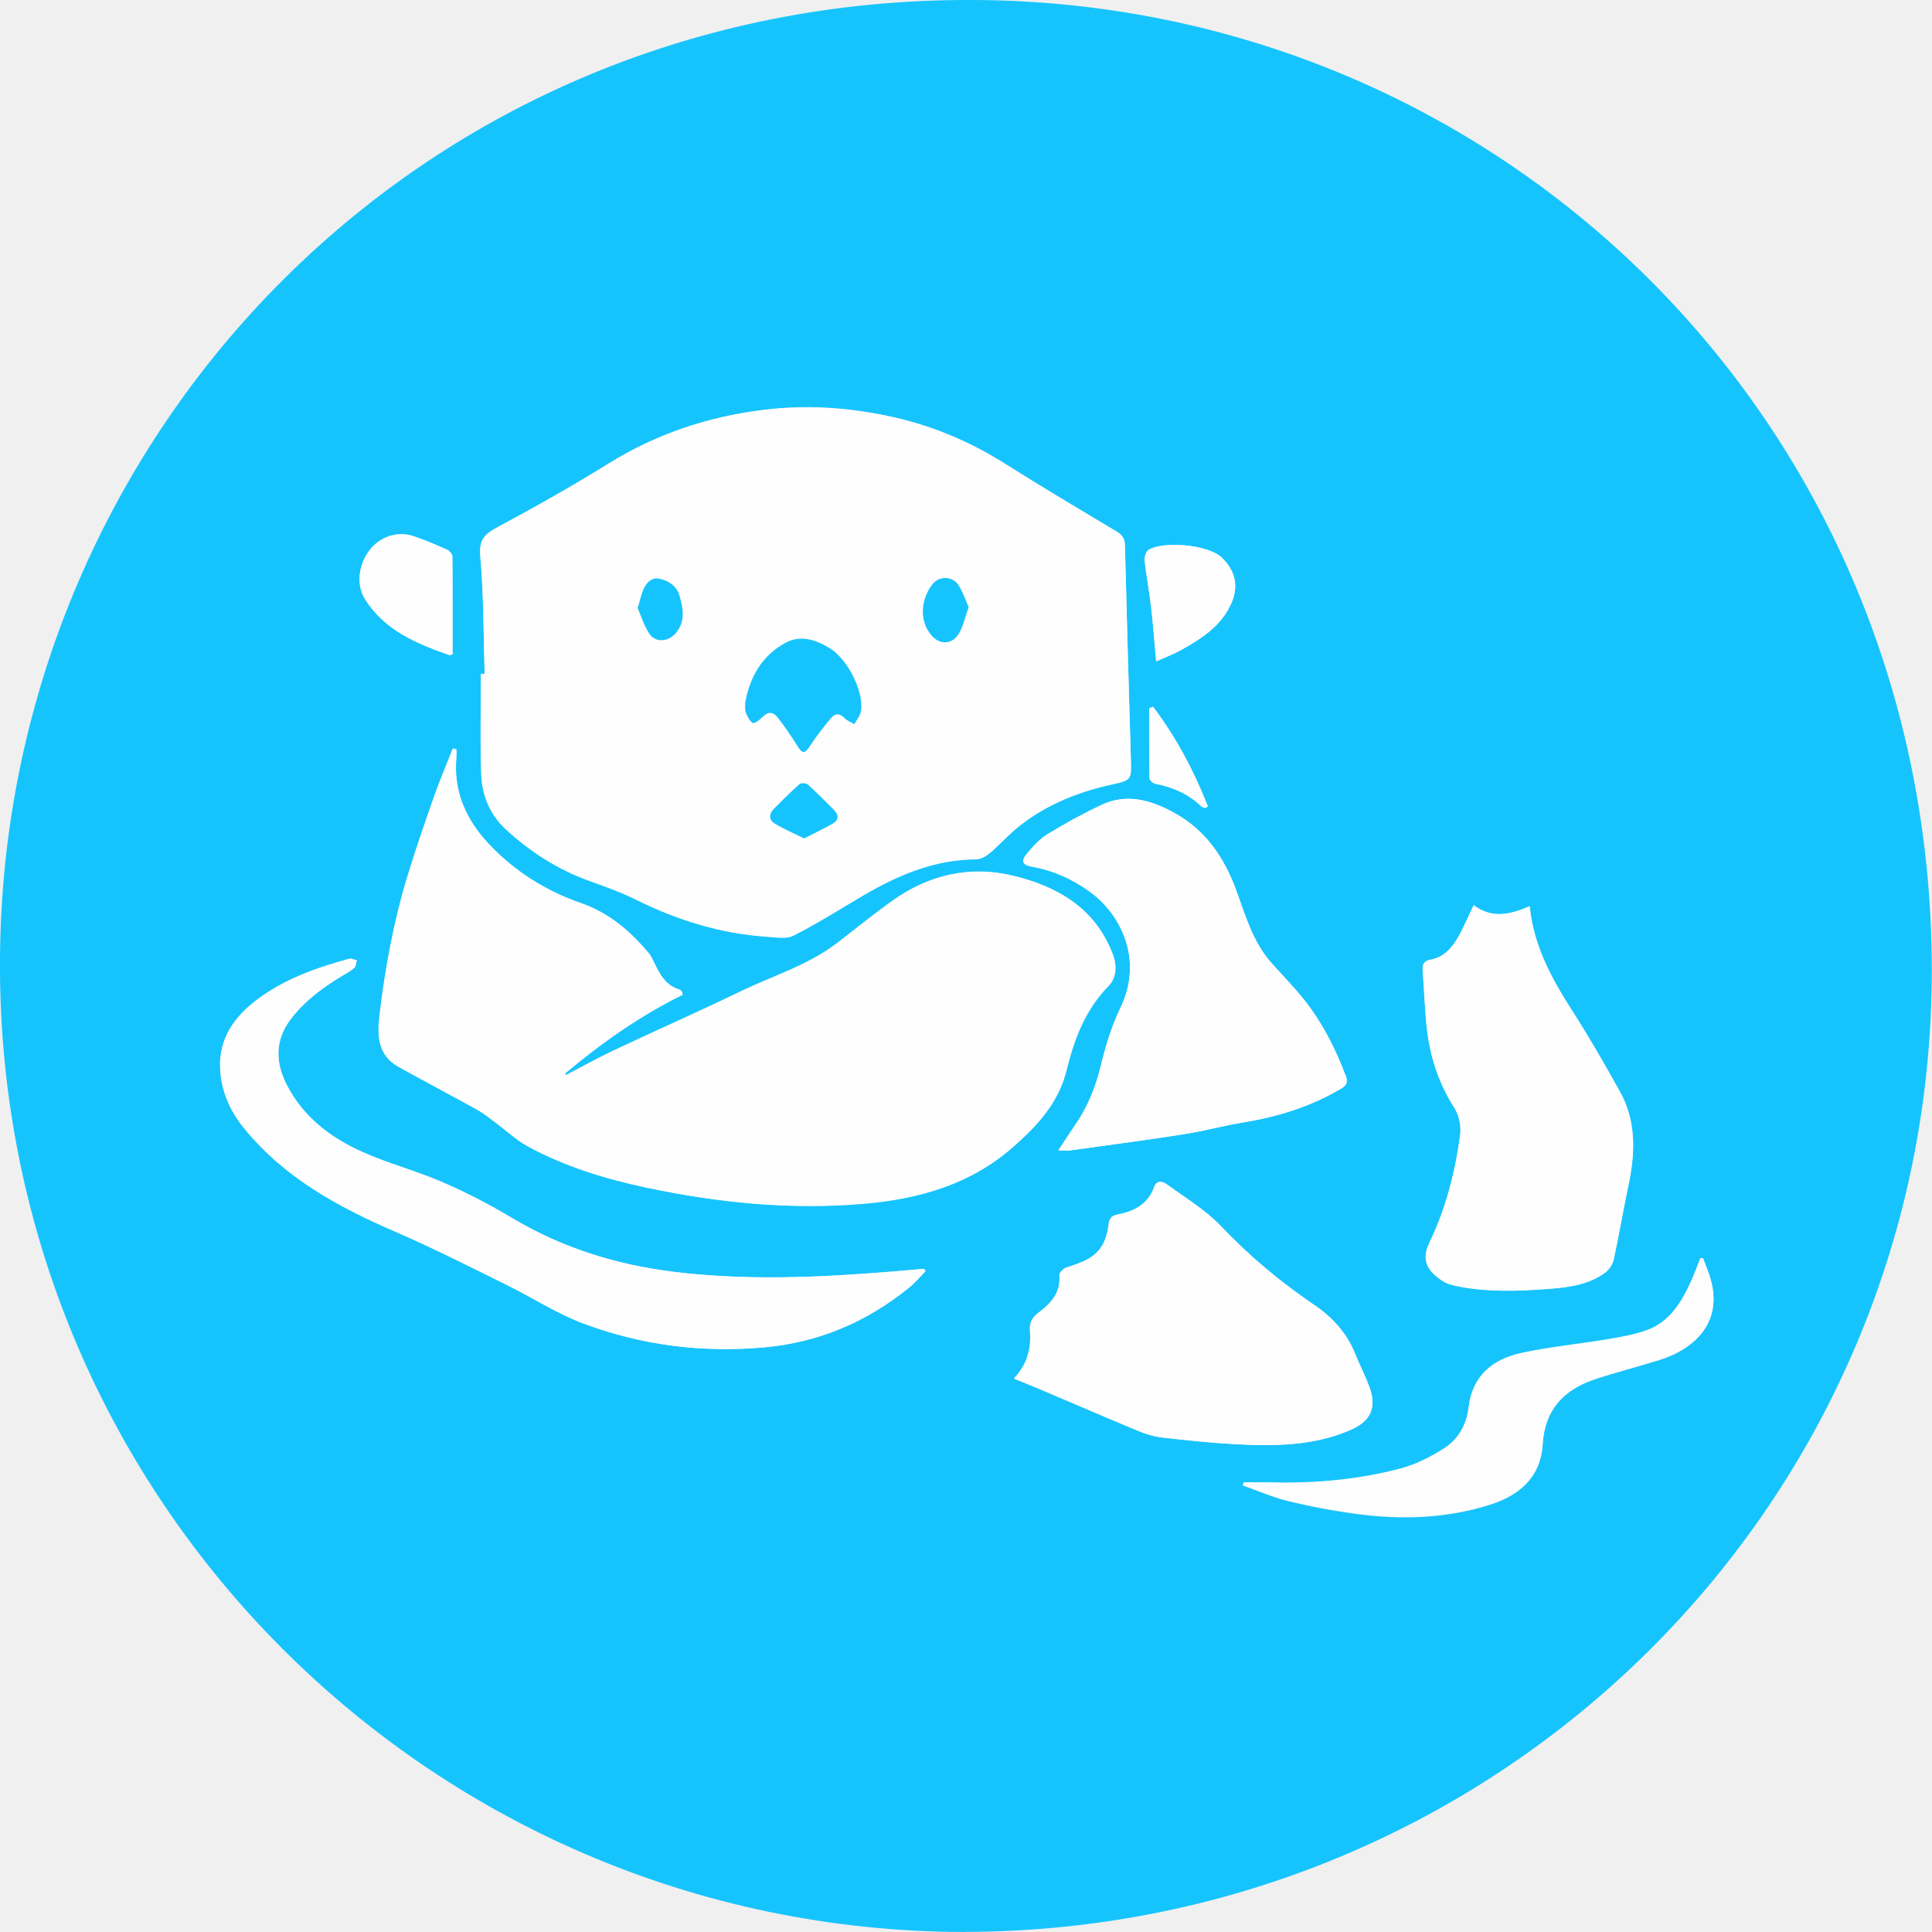
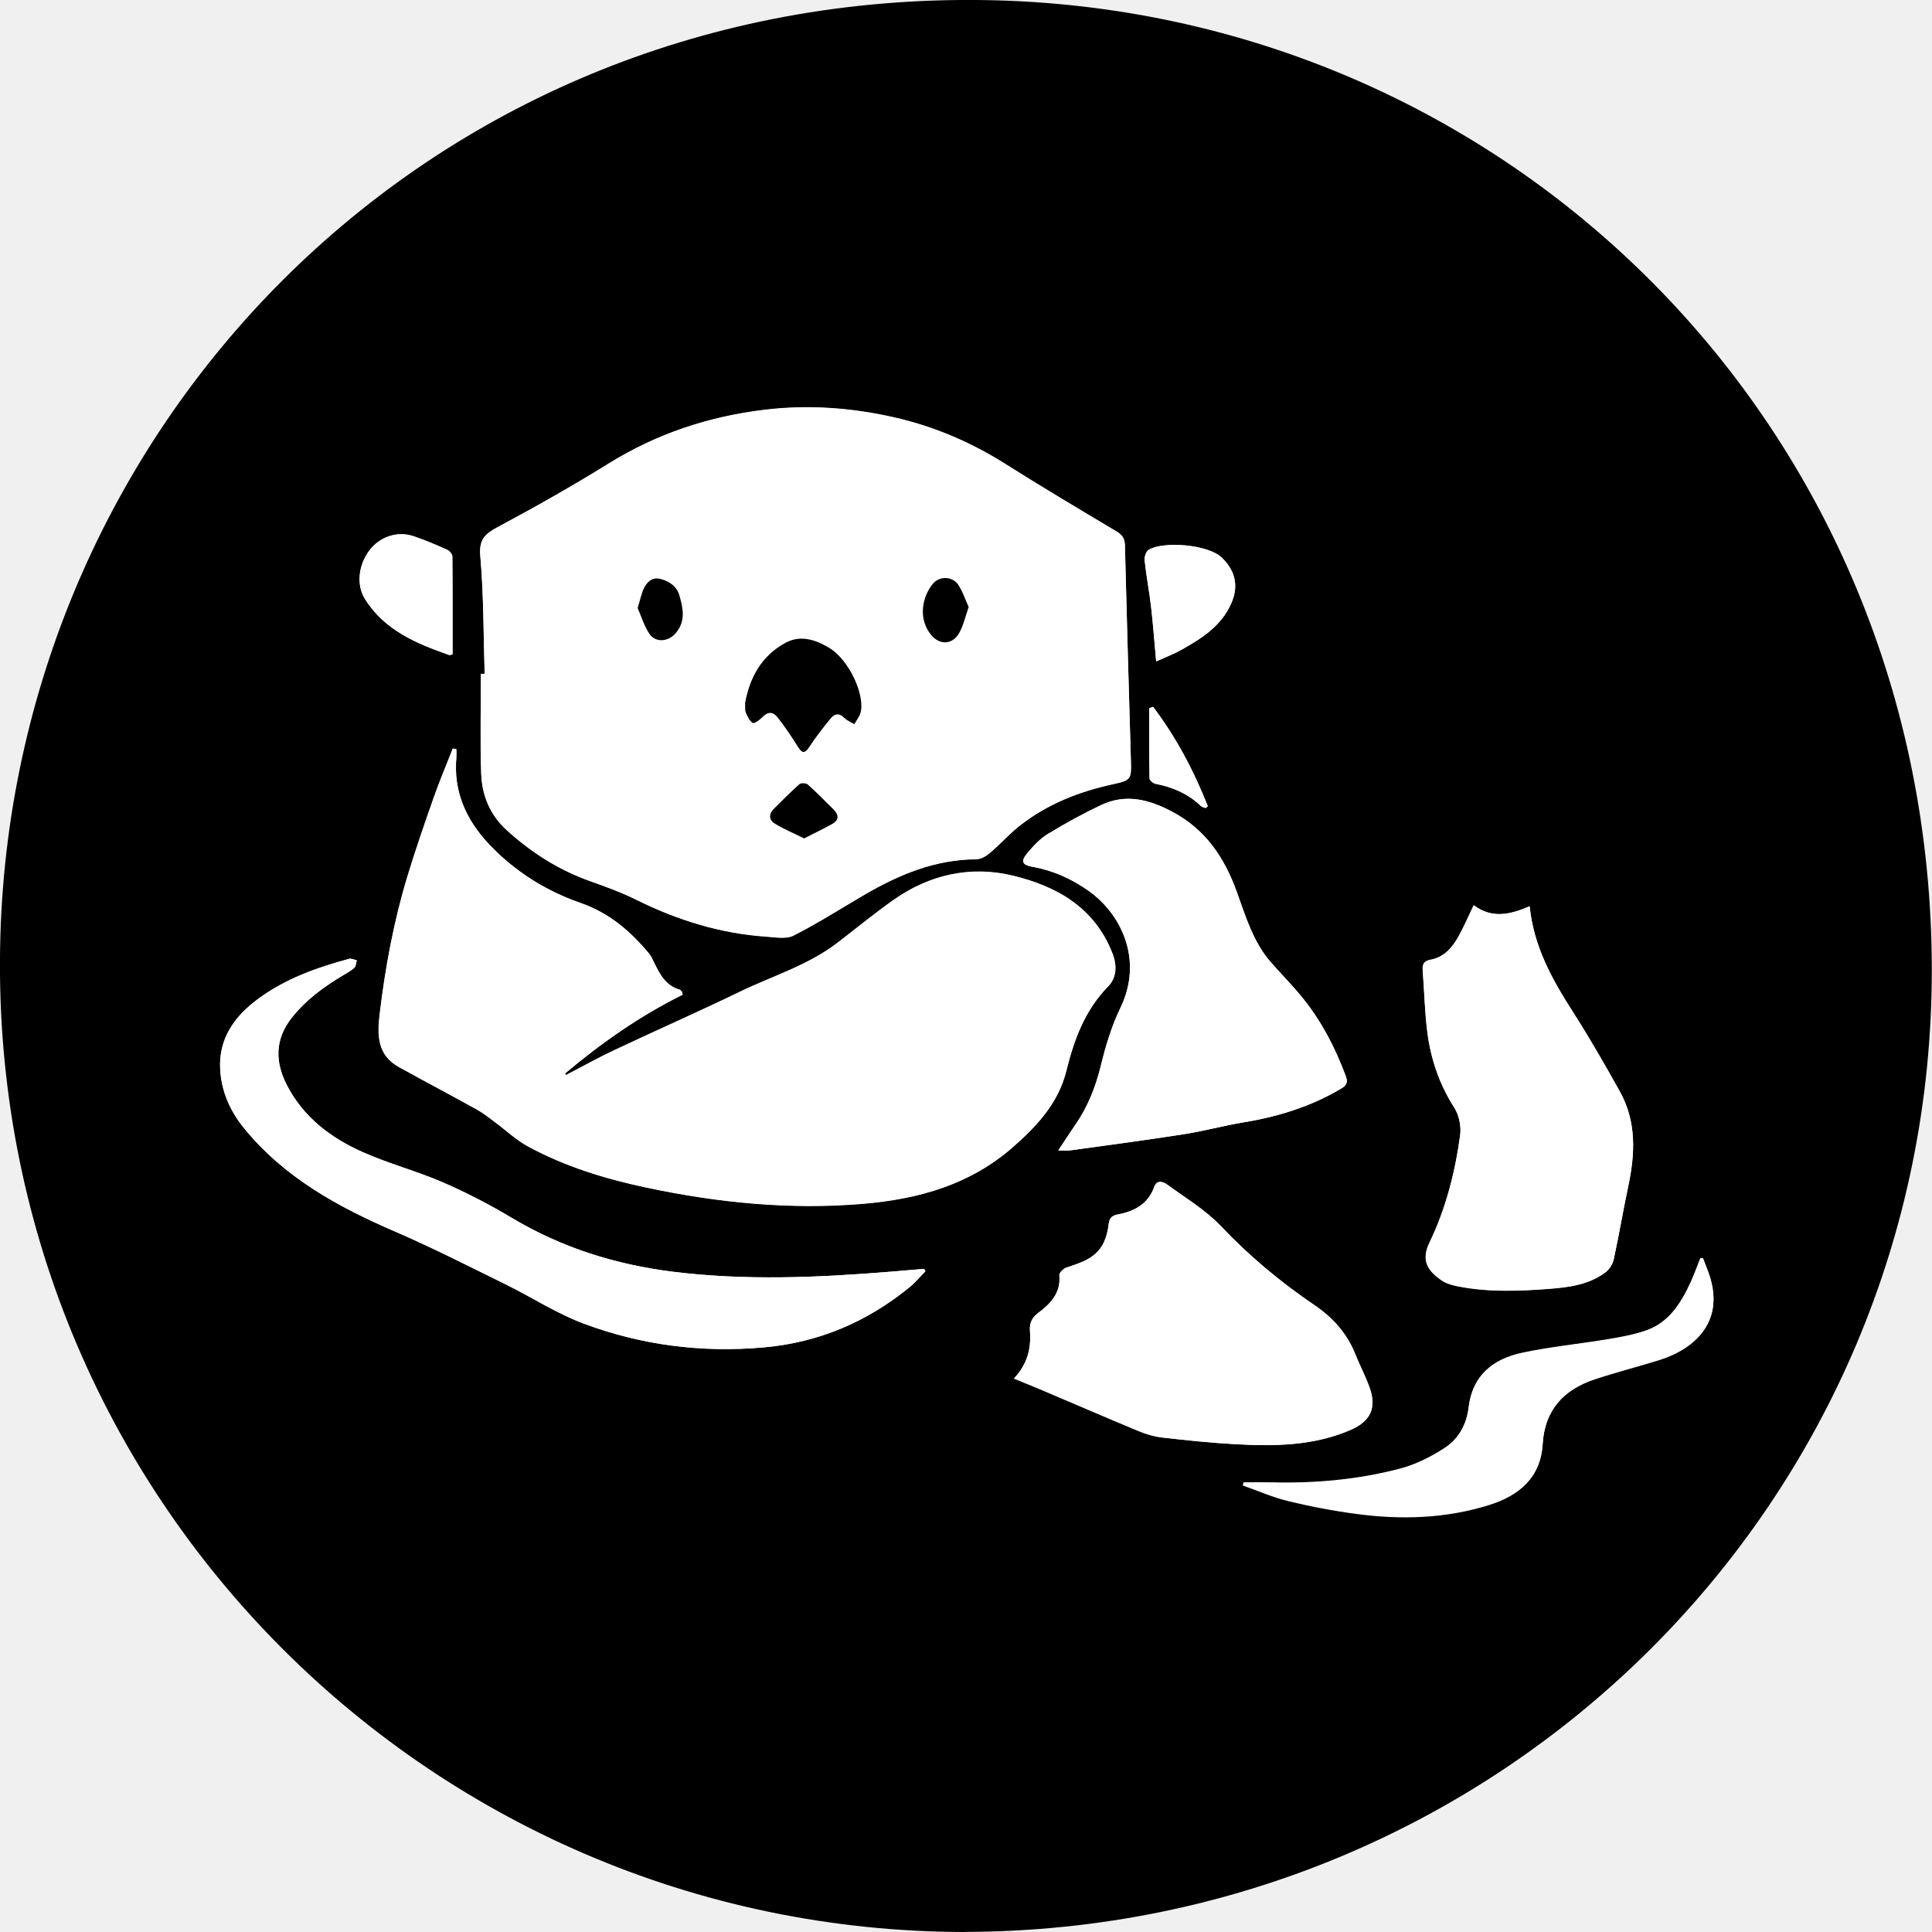
<svg xmlns="http://www.w3.org/2000/svg" id="Layer_2" data-name="Layer 2" viewBox="0 0 191.3 191.32">
  <defs>
    <style>
      .cls-1 {
-         fill: #16c4fd;
+         fill: #000000;
      }

      .cls-2 {
-         fill: #fefeff;
+         fill: #FFFFFF;
      }
    </style>
  </defs>
  <g id="Layer_1-2" data-name="Layer 1">
    <g>
      <path class="cls-1" d="m95.57,191.32C42.09,191.27-1.6,147.22.04,92.6,1.58,41.61,42.94-.86,97.57.01c51.54.83,93.65,42.04,93.73,95.92.08,52.87-42.7,95.26-95.73,95.38Zm-47.58-124.6c-.12,0-.24,0-.36,0,0,3.3-.09,6.6.03,9.89.08,2.13.86,4.06,2.5,5.55,2.44,2.23,5.17,3.97,8.3,5.08,1.55.55,3.11,1.12,4.58,1.85,4.06,2.02,8.3,3.33,12.83,3.64.91.06,1.98.27,2.71-.1,2.38-1.21,4.64-2.65,6.95-4,3.45-2.02,7.05-3.54,11.15-3.56.46,0,.99-.31,1.36-.63,1.04-.88,1.95-1.93,3.03-2.76,2.7-2.09,5.81-3.32,9.14-4.04,1.83-.39,1.84-.49,1.78-2.37-.21-7.09-.41-14.19-.59-21.28-.02-.63-.23-1-.78-1.34-3.71-2.21-7.43-4.42-11.08-6.73-3.4-2.14-7.05-3.7-10.95-4.59-4.27-.97-8.57-1.29-12.97-.75-5.5.68-10.57,2.36-15.29,5.28-3.59,2.23-7.28,4.32-11.01,6.31-1.28.68-1.9,1.21-1.75,2.87.34,3.87.31,7.77.43,11.65Zm8.07,39.76c-.04-.07-.08-.13-.12-.2,3.61-3.02,7.44-5.72,11.65-7.8-.05-.19-.05-.26-.09-.3-.06-.07-.12-.17-.2-.19-1.42-.4-2-1.59-2.58-2.77-.14-.28-.27-.57-.46-.81-1.85-2.22-3.95-4.02-6.79-5.01-3.44-1.19-6.51-3.13-9.04-5.8-2.27-2.4-3.56-5.22-3.25-8.62.02-.27,0-.54,0-.81-.12-.02-.23-.04-.35-.05-.63,1.61-1.31,3.2-1.88,4.83-.91,2.6-1.82,5.21-2.62,7.85-1.35,4.47-2.2,9.06-2.75,13.69-.24,2.03-.21,3.98,1.88,5.14,2.58,1.44,5.2,2.81,7.78,4.24.64.36,1.22.83,1.81,1.27,1.07.79,2.05,1.74,3.21,2.36,3.66,1.99,7.62,3.2,11.68,4.07,7.12,1.52,14.3,2.24,21.6,1.61,5.47-.47,10.51-1.89,14.73-5.59,2.4-2.1,4.53-4.36,5.32-7.59.76-3.08,1.83-5.99,4.13-8.34.83-.85.91-2.03.44-3.24-1.75-4.56-5.54-6.68-9.88-7.72-4.18-1.01-8.25-.1-11.82,2.42-1.9,1.35-3.71,2.83-5.56,4.25-2.91,2.23-6.42,3.27-9.66,4.84-4.11,1.99-8.3,3.83-12.43,5.78-1.62.76-3.18,1.64-4.77,2.46Zm48.75,7.44c.58,0,.87.03,1.16,0,3.75-.52,7.51-1.01,11.25-1.6,1.99-.31,3.95-.85,5.94-1.18,3.41-.56,6.64-1.56,9.63-3.33.57-.34.7-.64.47-1.27-1.03-2.76-2.37-5.35-4.21-7.65-.99-1.23-2.11-2.37-3.16-3.55-1.81-2.04-2.55-4.62-3.44-7.09-1.23-3.38-3.1-6.12-6.34-7.85-2.28-1.22-4.6-1.83-7.04-.69-1.82.85-3.59,1.83-5.31,2.88-.78.47-1.43,1.19-2.03,1.9-.67.8-.51,1.16.53,1.35,2.03.36,3.84,1.18,5.52,2.36,3.24,2.28,5.48,6.84,3.17,11.61-.89,1.83-1.48,3.83-1.96,5.81-.52,2.12-1.31,4.07-2.56,5.85-.5.72-.98,1.47-1.62,2.44Zm46.67-24.17c-1.9.83-3.75,1.27-5.55-.1-.52,1.09-.96,2.12-1.5,3.09-.62,1.11-1.43,2.06-2.77,2.31-.62.11-.83.42-.78,1.03.16,2.05.2,4.1.46,6.14.34,2.67,1.2,5.17,2.67,7.48.48.74.7,1.85.58,2.73-.5,3.67-1.42,7.28-3.03,10.61-.82,1.7-.29,2.76,1.24,3.79.45.3,1.03.45,1.57.56,2.99.59,6.01.48,9.02.25,1.96-.15,3.92-.4,5.57-1.62.39-.29.74-.83.84-1.31.52-2.39.92-4.81,1.43-7.2.69-3.24.84-6.43-.84-9.43-1.48-2.65-2.99-5.3-4.63-7.85-2.04-3.19-3.88-6.43-4.29-10.47Zm-51.07,46.77c.92.38,1.72.7,2.51,1.03,3.26,1.38,6.51,2.79,9.78,4.15.77.32,1.59.57,2.41.66,2.41.27,4.82.53,7.24.66,3.87.21,7.72.17,11.38-1.41,1.97-.85,2.62-2.17,1.89-4.2-.41-1.14-.99-2.21-1.43-3.34-.81-2.04-2.24-3.61-4-4.8-3.39-2.3-6.48-4.88-9.31-7.86-1.52-1.6-3.49-2.77-5.29-4.09-.42-.31-1.04-.52-1.3.23-.61,1.71-1.99,2.42-3.61,2.72-.68.13-.84.45-.91,1.05-.06.54-.19,1.09-.41,1.59-.7,1.65-2.24,2.12-3.77,2.62-.29.1-.71.52-.69.75.17,1.75-.86,2.82-2.08,3.73-.66.5-.89,1.02-.83,1.81.13,1.7-.24,3.26-1.59,4.7Zm-8.76-10.63c-.05-.08-.09-.16-.14-.24-1.1.09-2.19.19-3.29.28-7.21.59-14.42.9-21.63,0-5.65-.71-10.97-2.38-15.89-5.32-2.21-1.32-4.52-2.52-6.88-3.54-2.59-1.12-5.35-1.84-7.92-2.99-3.15-1.4-5.86-3.46-7.48-6.61-1.17-2.26-1.23-4.5.45-6.65,1.39-1.78,3.15-3.07,5.06-4.21.4-.24.82-.46,1.16-.77.17-.15.17-.49.25-.74-.25-.05-.53-.21-.76-.15-3.2.86-6.3,1.96-8.99,3.95-2.34,1.73-3.95,3.93-3.78,7,.12,2.17.98,4.12,2.34,5.79,3.98,4.91,9.32,7.83,15.01,10.28,3.7,1.6,7.31,3.44,10.93,5.22,2.59,1.27,5.05,2.89,7.74,3.89,5.72,2.13,11.66,2.89,17.79,2.35,5.44-.48,10.17-2.5,14.37-5.89.61-.49,1.11-1.1,1.67-1.66Zm31.5,20.91c-.02.1-.05.2-.07.31,1.5.53,2.97,1.18,4.51,1.55,2.23.54,4.5.97,6.77,1.27,4.42.59,8.83.45,13.11-.89,2.91-.91,5.09-2.66,5.29-6.02.2-3.39,2.1-5.41,5.19-6.43,2.09-.69,4.23-1.24,6.34-1.89,3.46-1.07,6.74-3.83,4.82-8.83-.16-.41-.31-.82-.47-1.23-.09,0-.18,0-.27,0-.31.76-.58,1.54-.92,2.29-.95,2.08-2.12,4.01-4.39,4.84-1.24.45-2.58.68-3.9.9-2.82.47-5.67.74-8.46,1.34-2.86.61-4.9,2.22-5.27,5.39-.2,1.7-1.01,3.15-2.41,4.05-1.34.86-2.83,1.62-4.36,2.02-4.17,1.1-8.44,1.48-12.76,1.37-.92-.02-1.84,0-2.76,0ZM44.82,64.79c0-3.24.01-6.47-.02-9.69,0-.23-.3-.56-.53-.66-1.1-.49-2.21-.98-3.36-1.35-1.59-.52-3.32.09-4.32,1.42-1.1,1.47-1.3,3.43-.45,4.8,1.94,3.11,5.09,4.41,8.35,5.56.05.02.12-.02.34-.07Zm69.67.7c.93-.42,1.74-.72,2.49-1.14,2.01-1.13,3.96-2.34,4.95-4.61.75-1.69.4-3.2-.9-4.49-1.39-1.37-5.86-1.67-7.28-.81-.26.16-.44.71-.4,1.05.17,1.54.47,3.07.64,4.61.2,1.72.32,3.44.5,5.38Zm-.3,4.51c-.13.05-.25.09-.38.14,0,2.31-.01,4.62.03,6.93,0,.19.35.51.58.55,1.72.33,3.25.99,4.53,2.22.11.1.3.12.45.18.07-.06.14-.12.21-.18-1.39-3.51-3.14-6.82-5.41-9.83Z" />
      <path class="cls-2" d="m47.99,66.72c-.12-3.89-.09-7.78-.43-11.65-.14-1.66.48-2.18,1.75-2.87,3.73-2,7.41-4.09,11.01-6.31,4.72-2.92,9.79-4.6,15.29-5.28,4.4-.54,8.7-.22,12.97.75,3.91.88,7.55,2.44,10.95,4.59,3.66,2.3,7.37,4.51,11.08,6.73.56.33.77.71.78,1.34.18,7.1.39,14.19.59,21.28.05,1.87.05,1.97-1.78,2.37-3.33.72-6.43,1.94-9.14,4.04-1.08.83-1.99,1.88-3.03,2.76-.37.32-.9.62-1.36.63-4.1.02-7.7,1.54-11.15,3.56-2.31,1.35-4.57,2.8-6.95,4-.73.37-1.8.16-2.71.1-4.53-.31-8.77-1.63-12.83-3.64-1.47-.73-3.03-1.3-4.58-1.85-3.13-1.11-5.86-2.85-8.3-5.08-1.64-1.49-2.42-3.42-2.5-5.55-.12-3.29-.03-6.6-.03-9.89.12,0,.24,0,.36,0Zm25.79,2.93c.02.31-.04.65.07.92.15.38.36.82.68,1.02.14.09.67-.28.92-.54.55-.57,1.05-.64,1.56.01.71.9,1.34,1.86,1.96,2.83.39.62.65.86,1.16.08.64-.99,1.37-1.92,2.12-2.83.38-.46.85-.57,1.35-.05.26.27.66.42.99.62.2-.36.48-.69.6-1.08.51-1.66-1.05-5.25-3.1-6.48-1.34-.81-2.82-1.28-4.26-.52-2.38,1.25-3.59,3.41-4.06,6.02Zm5.84,13.38c.99-.5,1.92-.94,2.81-1.45.71-.4.6-.93.09-1.44-.84-.83-1.66-1.67-2.54-2.46-.16-.14-.66-.16-.82-.02-.88.78-1.7,1.62-2.54,2.45-.5.5-.48,1.08.08,1.43.87.54,1.84.94,2.92,1.48Zm16.3-22.89c-.34-.75-.59-1.54-1.03-2.21-.57-.86-1.86-.91-2.52-.11-1.05,1.27-1.5,3.48-.16,5.08.84,1.01,2.1.96,2.76-.2.42-.73.6-1.6.94-2.56Zm-32.78.1c.35.79.63,1.71,1.13,2.5.63.98,1.92.83,2.65-.04,1-1.2.7-2.48.35-3.71-.25-.89-1.02-1.47-1.98-1.66-.75-.15-1.21.33-1.5.88-.29.56-.4,1.22-.66,2.04Z" />
      <path class="cls-2" d="m56.06,106.48c1.59-.82,3.15-1.7,4.77-2.46,4.14-1.95,8.32-3.79,12.43-5.78,3.24-1.57,6.75-2.61,9.66-4.84,1.85-1.42,3.66-2.9,5.56-4.25,3.57-2.53,7.63-3.43,11.82-2.42,4.34,1.04,8.12,3.16,9.88,7.72.47,1.21.39,2.39-.44,3.24-2.3,2.35-3.37,5.26-4.13,8.34-.8,3.23-2.93,5.49-5.32,7.59-4.22,3.69-9.26,5.11-14.73,5.59-7.3.63-14.48-.1-21.6-1.61-4.06-.86-8.02-2.08-11.68-4.07-1.16-.63-2.14-1.57-3.21-2.36-.59-.44-1.17-.91-1.81-1.27-2.58-1.43-5.2-2.81-7.78-4.24-2.08-1.16-2.12-3.11-1.88-5.14.55-4.64,1.39-9.22,2.75-13.69.8-2.64,1.7-5.25,2.62-7.85.57-1.63,1.25-3.22,1.88-4.83.12.02.23.04.35.05,0,.27.02.54,0,.81-.31,3.4.98,6.22,3.25,8.62,2.52,2.67,5.6,4.6,9.04,5.8,2.84.98,4.94,2.79,6.79,5.01.2.23.33.53.46.81.58,1.19,1.16,2.37,2.58,2.77.08.02.15.12.2.19.03.04.03.11.09.3-4.21,2.08-8.05,4.77-11.65,7.8.04.07.08.13.12.2Z" />
      <path class="cls-2" d="m104.81,113.91c.64-.96,1.11-1.71,1.62-2.44,1.24-1.78,2.04-3.73,2.56-5.85.48-1.98,1.08-3.98,1.96-5.81,2.31-4.77.07-9.33-3.17-11.61-1.68-1.18-3.49-2-5.52-2.36-1.04-.18-1.21-.55-.53-1.35.59-.71,1.25-1.43,2.03-1.9,1.72-1.05,3.49-2.02,5.31-2.88,2.44-1.15,4.76-.53,7.04.69,3.25,1.73,5.11,4.47,6.34,7.85.9,2.47,1.64,5.05,3.44,7.09,1.05,1.19,2.17,2.32,3.16,3.55,1.85,2.3,3.18,4.89,4.21,7.65.24.63.1.93-.47,1.27-2.99,1.77-6.22,2.77-9.63,3.33-1.99.33-3.95.87-5.94,1.18-3.74.58-7.5,1.08-11.25,1.6-.29.04-.58,0-1.16,0Z" />
      <path class="cls-2" d="m151.48,89.74c.41,4.03,2.25,7.28,4.29,10.47,1.64,2.56,3.15,5.2,4.63,7.85,1.68,3,1.53,6.19.84,9.43-.51,2.39-.91,4.81-1.43,7.2-.1.48-.45,1.02-.84,1.31-1.64,1.21-3.6,1.47-5.57,1.62-3.01.23-6.03.34-9.02-.25-.54-.11-1.12-.26-1.57-.56-1.54-1.03-2.07-2.09-1.24-3.79,1.61-3.33,2.53-6.94,3.03-10.61.12-.88-.11-1.99-.58-2.73-1.48-2.31-2.33-4.81-2.67-7.48-.26-2.03-.3-4.09-.46-6.14-.05-.61.16-.92.78-1.03,1.34-.25,2.15-1.2,2.77-2.31.54-.97.98-2,1.5-3.09,1.8,1.37,3.64.93,5.55.1Z" />
      <path class="cls-2" d="m100.41,136.51c1.35-1.44,1.72-3,1.59-4.7-.06-.79.17-1.31.83-1.81,1.21-.91,2.25-1.98,2.08-3.73-.02-.23.39-.66.69-.75,1.53-.5,3.06-.97,3.77-2.62.21-.5.34-1.05.41-1.59.07-.59.23-.92.91-1.05,1.62-.3,3-1.01,3.61-2.72.27-.74.89-.53,1.3-.23,1.8,1.32,3.77,2.49,5.29,4.09,2.82,2.98,5.92,5.56,9.31,7.86,1.75,1.19,3.18,2.76,4,4.8.45,1.12,1.02,2.2,1.43,3.34.73,2.02.07,3.35-1.89,4.2-3.66,1.58-7.51,1.62-11.38,1.41-2.42-.13-4.83-.38-7.24-.66-.82-.09-1.65-.34-2.41-.66-3.27-1.36-6.52-2.76-9.78-4.15-.79-.34-1.59-.65-2.51-1.03Z" />
      <path class="cls-2" d="m91.65,125.88c-.55.56-1.06,1.17-1.67,1.66-4.2,3.39-8.93,5.41-14.37,5.89-6.13.54-12.08-.22-17.79-2.35-2.69-1-5.15-2.61-7.74-3.89-3.62-1.78-7.23-3.62-10.93-5.22-5.69-2.46-11.03-5.37-15.01-10.28-1.36-1.68-2.22-3.62-2.34-5.79-.17-3.07,1.43-5.27,3.78-7,2.69-1.98,5.8-3.08,8.99-3.95.22-.06.5.09.76.15-.08.25-.08.59-.25.74-.34.31-.76.53-1.16.77-1.9,1.14-3.67,2.43-5.06,4.21-1.68,2.15-1.61,4.39-.45,6.65,1.63,3.15,4.33,5.21,7.48,6.61,2.57,1.15,5.33,1.87,7.92,2.99,2.36,1.02,4.67,2.22,6.88,3.54,4.92,2.94,10.24,4.61,15.89,5.32,7.21.9,14.42.59,21.63,0,1.1-.09,2.19-.19,3.29-.28.05.08.09.16.14.24Z" />
      <path class="cls-2" d="m123.15,146.79c.92,0,1.84-.02,2.76,0,4.31.11,8.59-.27,12.76-1.37,1.53-.4,3.02-1.16,4.36-2.02,1.4-.9,2.21-2.34,2.41-4.05.37-3.16,2.42-4.78,5.27-5.39,2.79-.6,5.64-.87,8.46-1.34,1.31-.22,2.65-.45,3.9-.9,2.27-.82,3.44-2.76,4.39-4.84.34-.75.62-1.52.92-2.29.09,0,.18,0,.27,0,.16.41.31.82.47,1.23,1.92,5-1.36,7.76-4.82,8.83-2.11.65-4.25,1.21-6.34,1.89-3.09,1.02-4.98,3.04-5.19,6.43-.2,3.36-2.38,5.11-5.29,6.02-4.28,1.34-8.69,1.48-13.11.89-2.27-.3-4.54-.73-6.77-1.27-1.54-.37-3.01-1.03-4.51-1.55.02-.1.05-.2.07-.31Z" />
      <path class="cls-2" d="m44.82,64.79c-.23.05-.29.09-.34.07-3.25-1.14-6.41-2.44-8.35-5.56-.85-1.37-.66-3.33.45-4.8,1-1.33,2.74-1.94,4.32-1.42,1.14.38,2.26.86,3.36,1.35.24.11.53.43.53.66.03,3.22.02,6.45.02,9.69Z" />
      <path class="cls-2" d="m114.49,65.49c-.18-1.93-.3-3.66-.5-5.38-.18-1.54-.48-3.07-.64-4.61-.04-.34.14-.89.4-1.05,1.42-.86,5.89-.57,7.28.81,1.3,1.28,1.65,2.79.9,4.49-1,2.26-2.94,3.47-4.95,4.61-.75.42-1.56.72-2.49,1.14Z" />
      <path class="cls-2" d="m114.19,70c2.28,3.01,4.03,6.32,5.41,9.83-.07.06-.14.12-.21.18-.15-.06-.34-.08-.45-.18-1.27-1.22-2.81-1.89-4.53-2.22-.23-.04-.57-.36-.58-.55-.04-2.31-.03-4.62-.03-6.93.13-.05.25-.09.38-.14Z" />
      <path class="cls-1" d="m73.78,69.65c.47-2.61,1.68-4.76,4.06-6.02,1.44-.76,2.91-.29,4.26.52,2.06,1.23,3.61,4.83,3.1,6.48-.12.38-.4.72-.6,1.08-.33-.2-.73-.35-.99-.62-.51-.53-.98-.41-1.35.05-.75.91-1.48,1.85-2.12,2.83-.51.78-.77.54-1.16-.08-.61-.97-1.25-1.93-1.96-2.83-.51-.65-1.01-.58-1.56-.01-.25.26-.78.63-.92.54-.32-.2-.52-.64-.68-1.02-.11-.27-.05-.61-.07-.92Z" />
      <path class="cls-1" d="m79.62,83.02c-1.08-.54-2.04-.93-2.92-1.48-.56-.35-.58-.93-.08-1.43.83-.83,1.66-1.67,2.54-2.45.16-.14.66-.12.82.02.88.78,1.7,1.63,2.54,2.46.52.51.62,1.04-.09,1.44-.89.5-1.82.94-2.81,1.45Z" />
      <path class="cls-1" d="m95.92,60.13c-.34.96-.52,1.83-.94,2.56-.66,1.16-1.92,1.21-2.76.2-1.34-1.61-.89-3.81.16-5.08.66-.8,1.95-.75,2.52.11.44.67.69,1.46,1.03,2.21Z" />
      <path class="cls-1" d="m63.14,60.23c.26-.82.37-1.48.66-2.04.29-.55.75-1.03,1.5-.88.96.2,1.73.77,1.98,1.66.35,1.23.65,2.51-.35,3.71-.73.87-2.02,1.02-2.65.04-.5-.78-.79-1.71-1.13-2.5Z" />
    </g>
  </g>
</svg>
